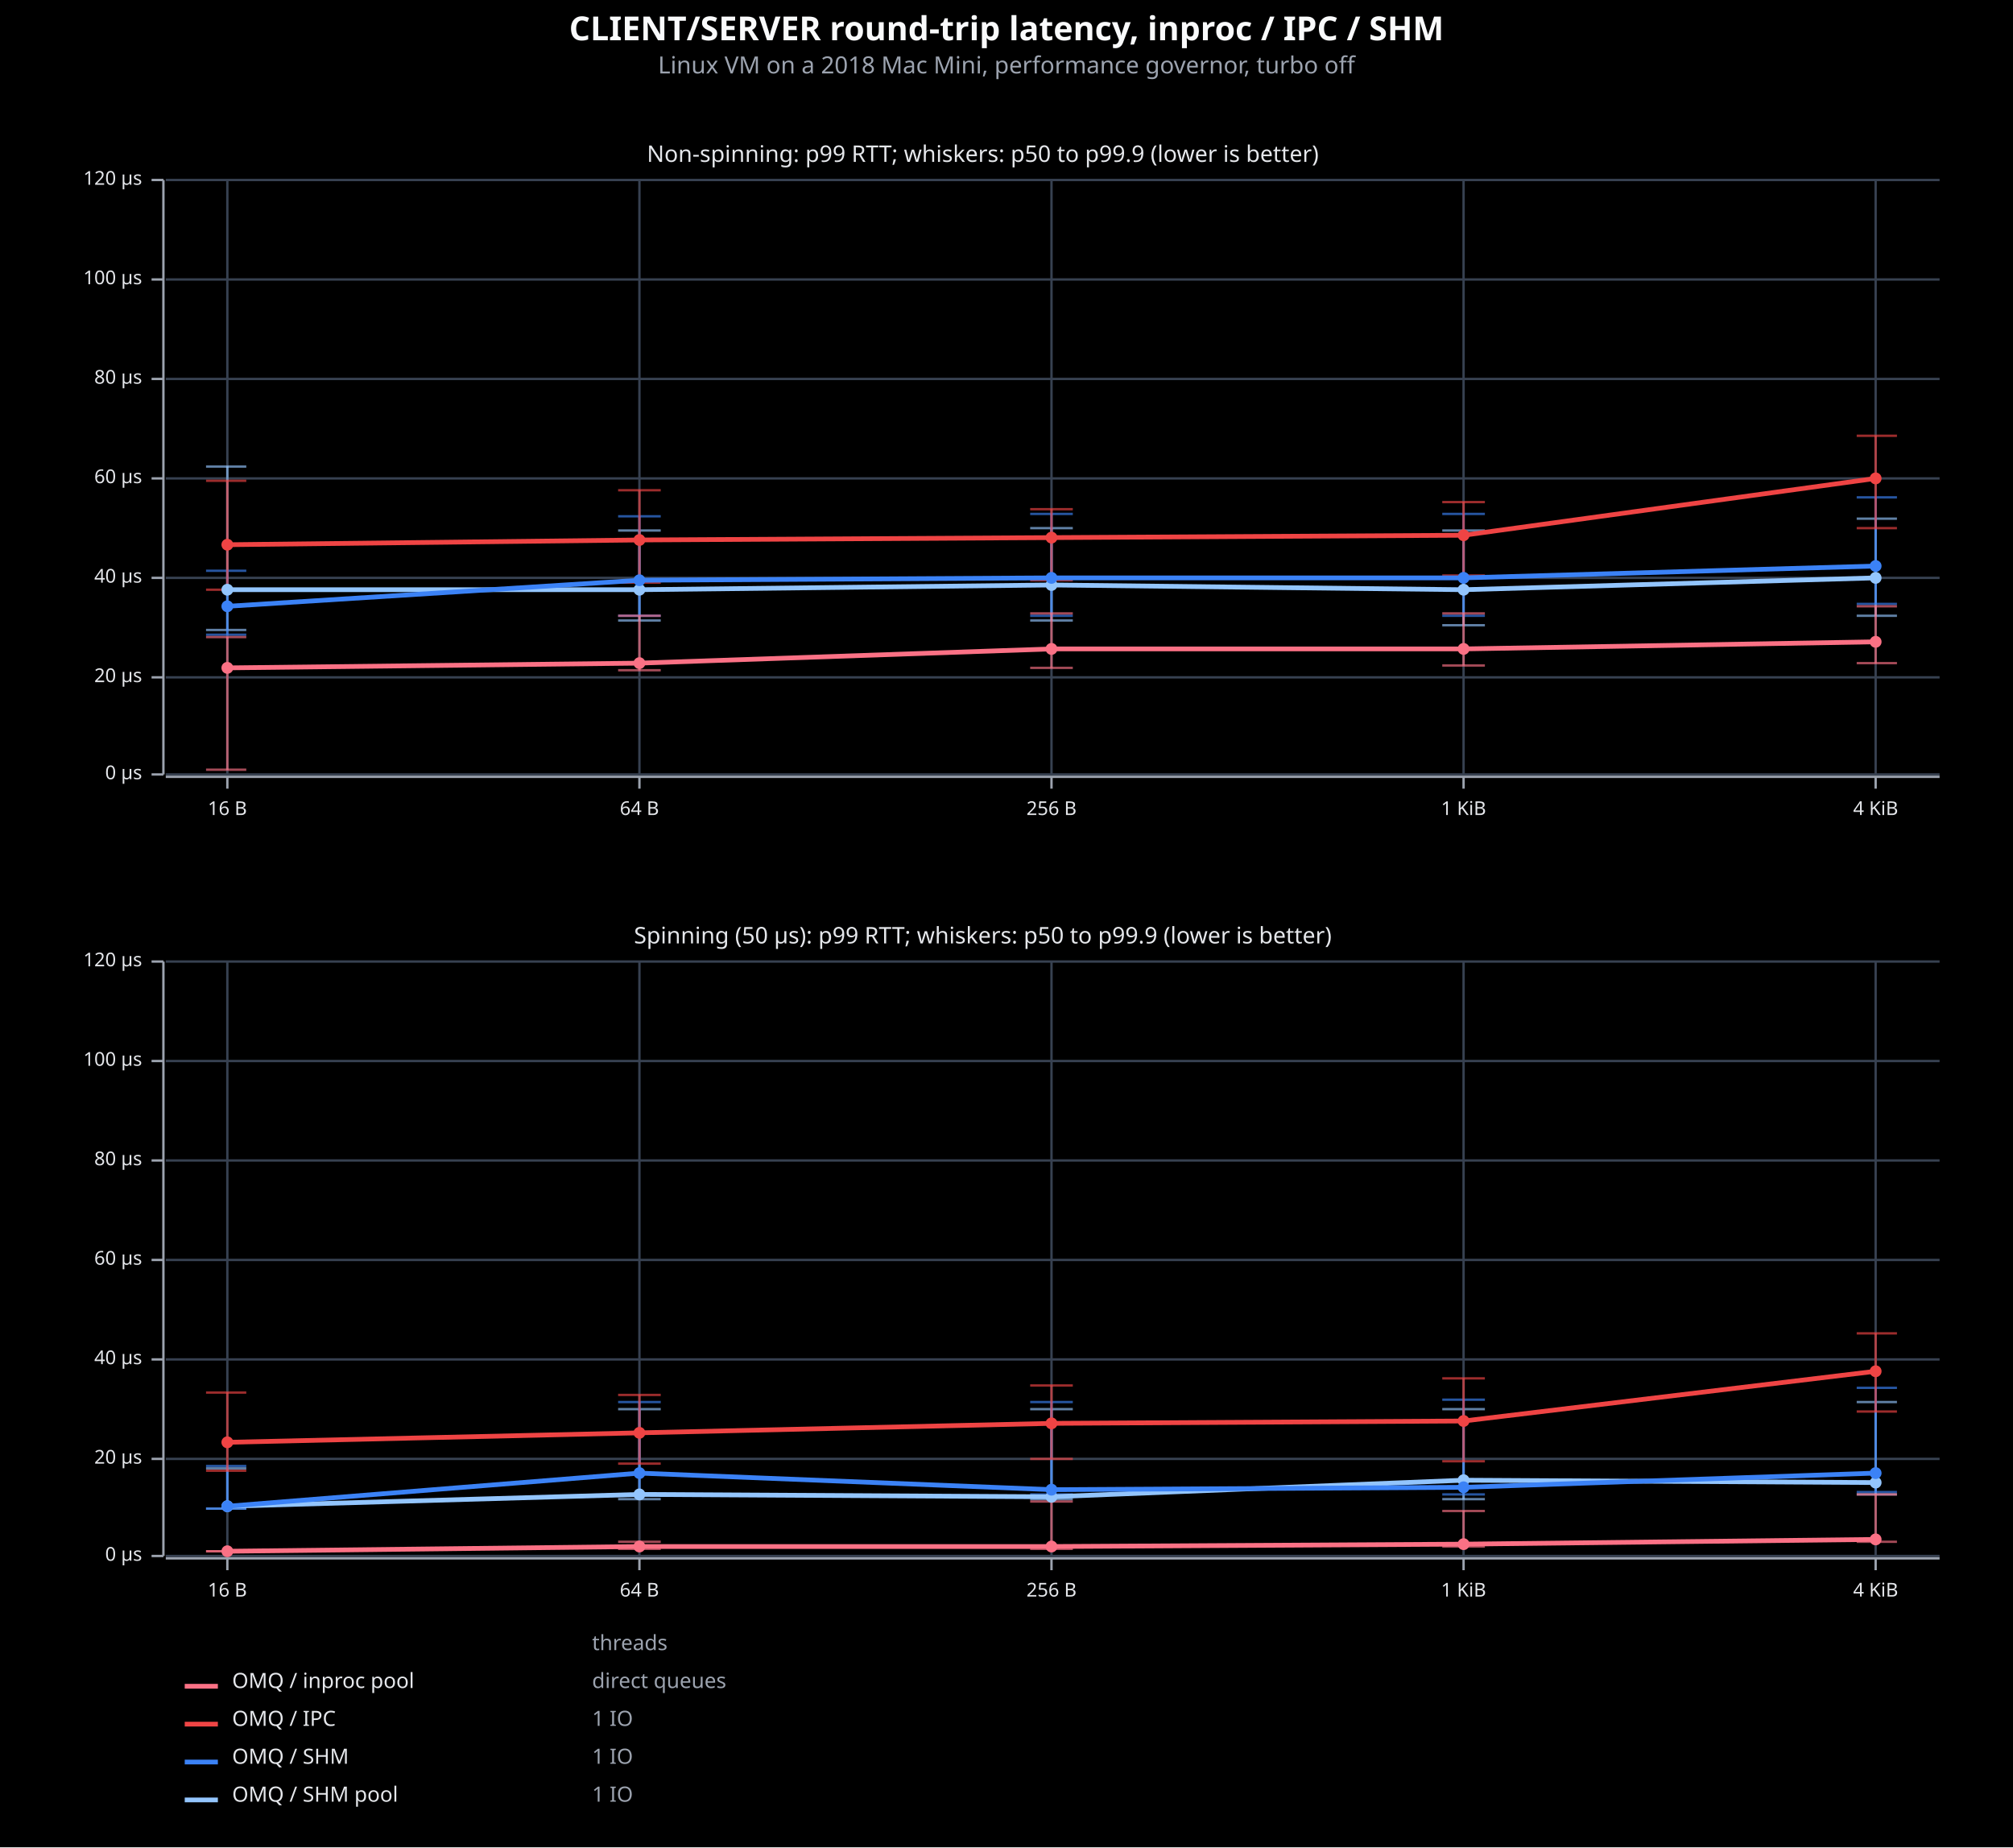
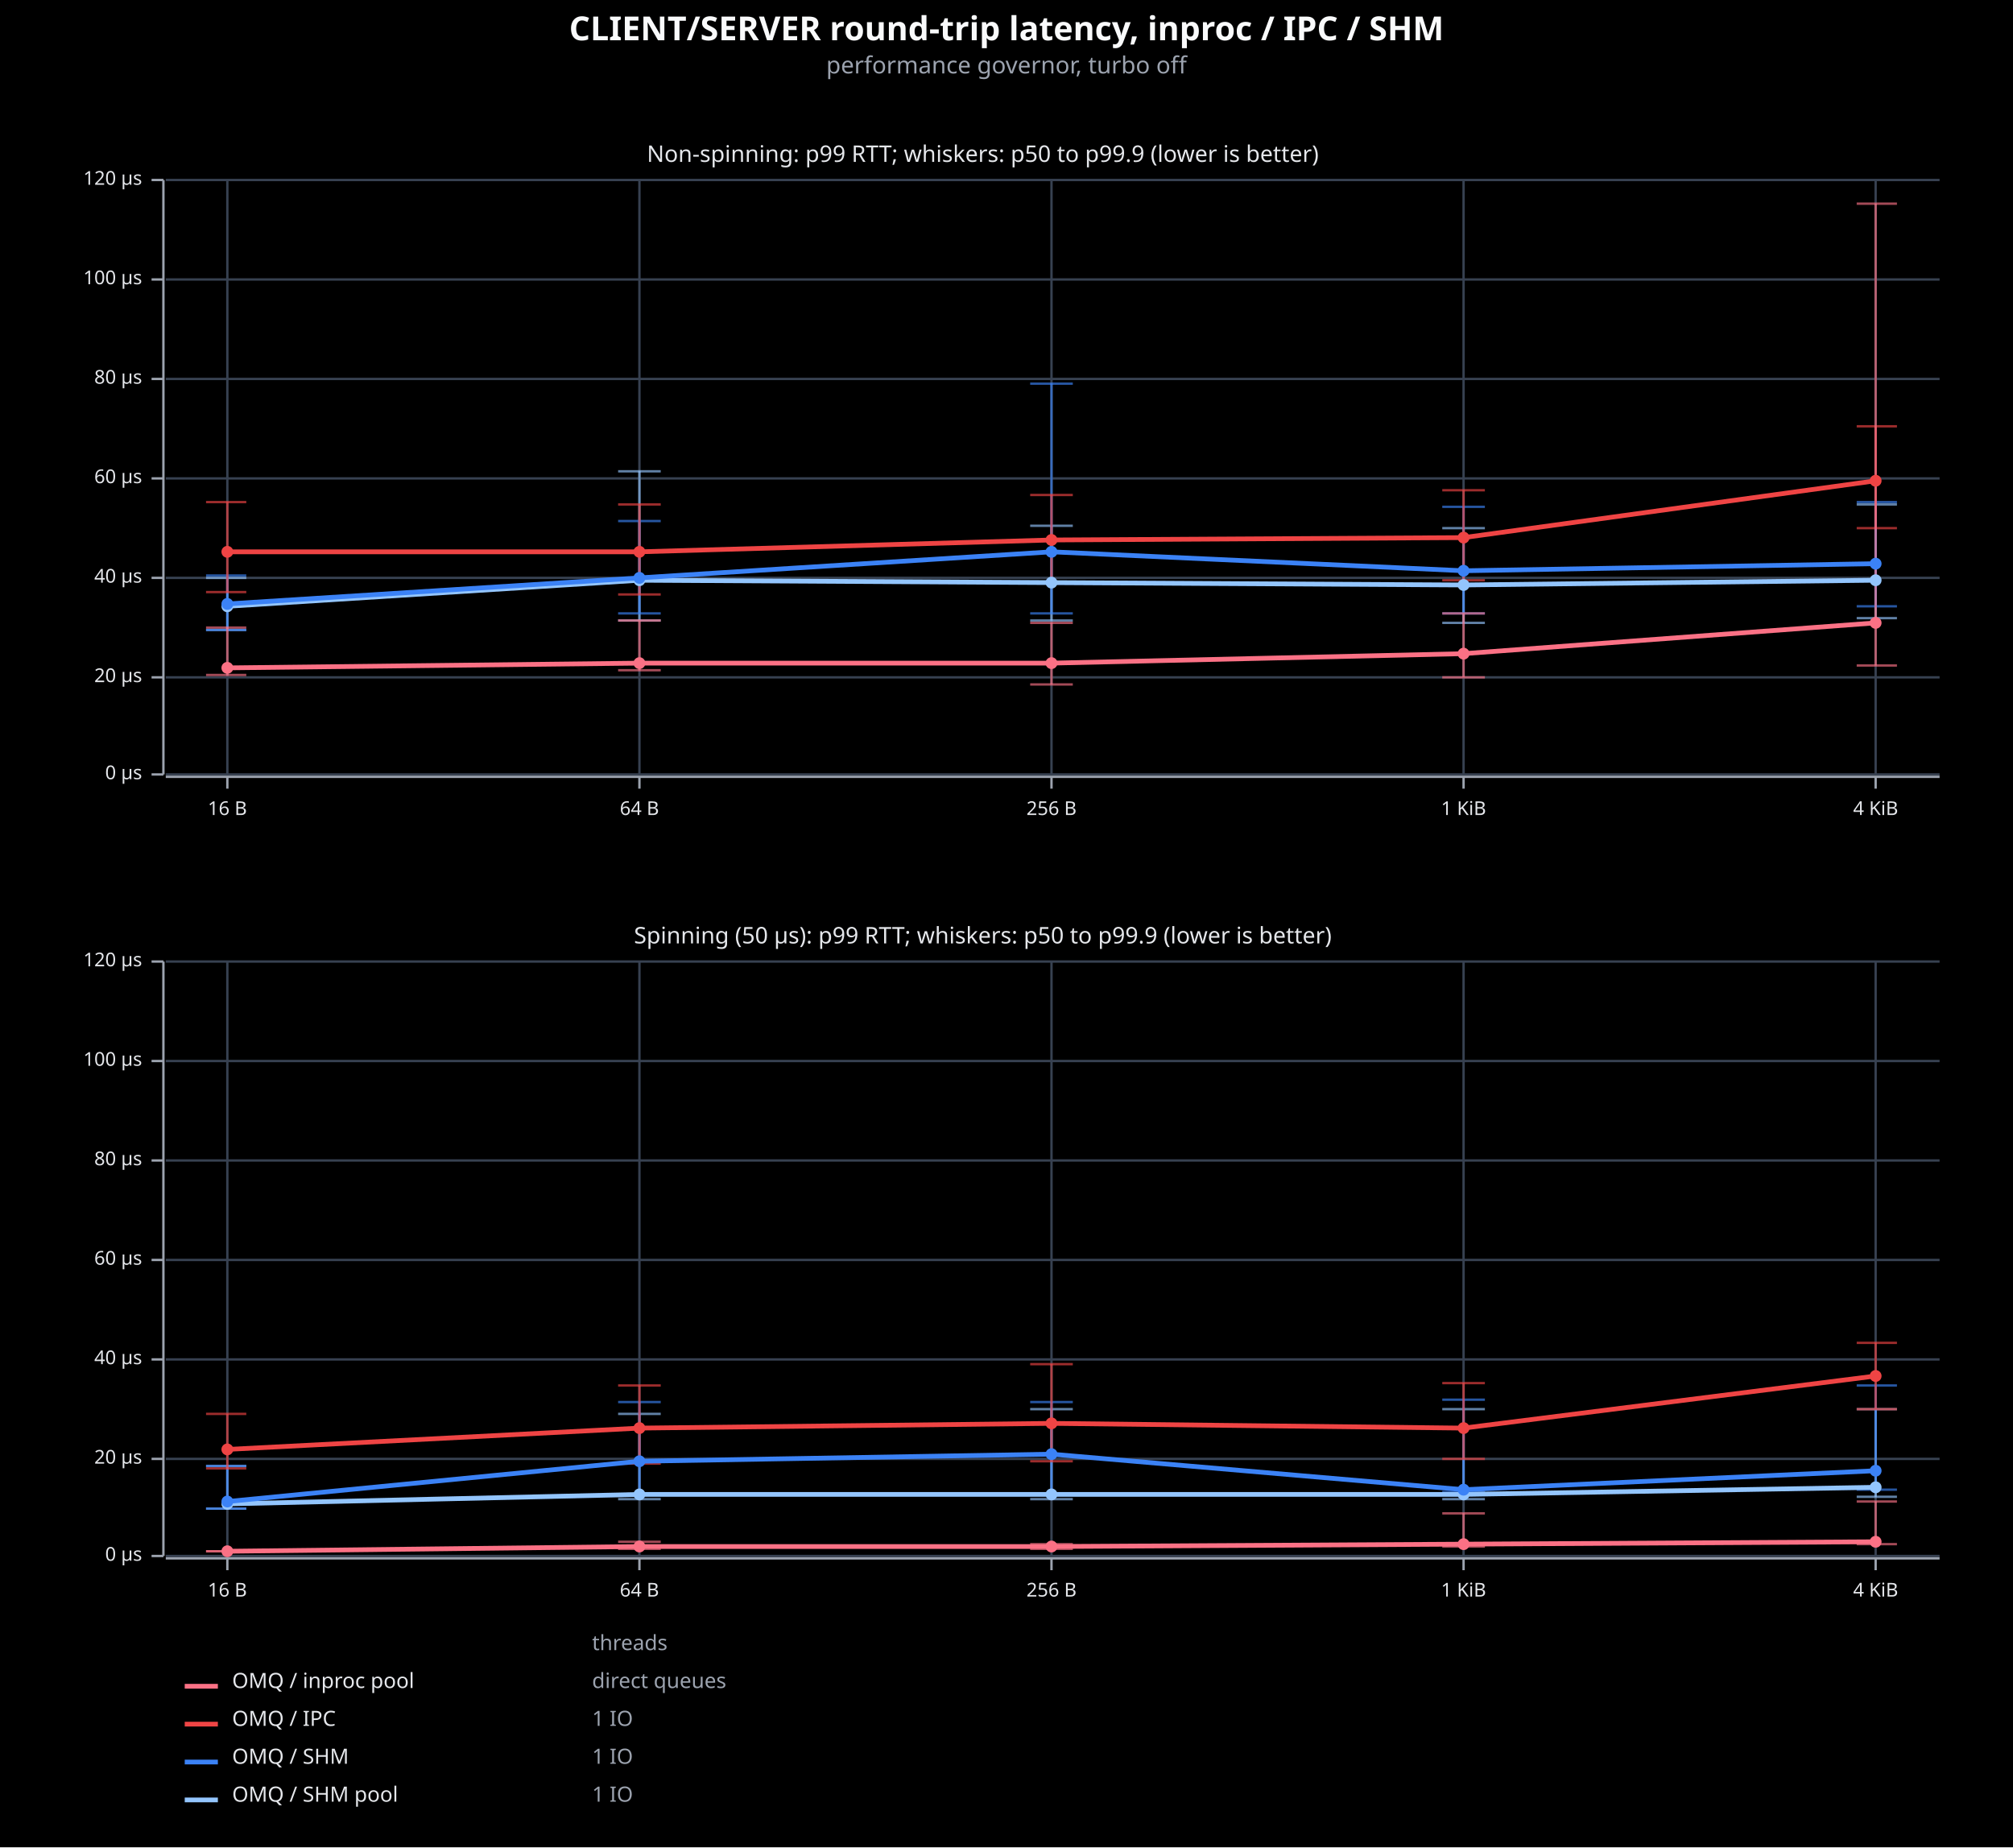
<svg xmlns="http://www.w3.org/2000/svg" viewBox="0 0 850 780" font-family="system-ui, -apple-system, sans-serif">
  <rect x="0" y="0" width="850" height="780" opacity="1" fill="#000000" stroke="none" />
  <text x="425" y="17" text-anchor="middle" font-family="sans-serif" font-size="14" font-weight="bold" fill="#F9FAFB">CLIENT/SERVER round-trip latency, inproc / IPC / SHM</text>
-   <text x="425" y="31" text-anchor="middle" font-family="sans-serif" font-size="10" fill="#9CA3AF">Linux VM on a 2018 Mac Mini, performance governor, turbo off</text>
+   <text x="425" y="31" text-anchor="middle" font-family="sans-serif" font-size="10" fill="#9CA3AF">performance governor, turbo off</text>
  <text x="415" y="61" dy="0.76em" text-anchor="middle" font-family="sans-serif" font-size="9.677" opacity="1" fill="#E5E7EB">
Non-spinning: p99 RTT; whiskers: p50 to p99.9 (lower is better)
</text>
  <line opacity="1" stroke="#374151" stroke-width="1" x1="96" y1="327" x2="96" y2="76" />
  <line opacity="1" stroke="#374151" stroke-width="1" x1="270" y1="327" x2="270" y2="76" />
  <line opacity="1" stroke="#374151" stroke-width="1" x1="444" y1="327" x2="444" y2="76" />
  <line opacity="1" stroke="#374151" stroke-width="1" x1="618" y1="327" x2="618" y2="76" />
  <line opacity="1" stroke="#374151" stroke-width="1" x1="792" y1="327" x2="792" y2="76" />
  <line opacity="1" stroke="#374151" stroke-width="1" x1="70" y1="327" x2="819" y2="327" />
  <line opacity="1" stroke="#374151" stroke-width="1" x1="70" y1="286" x2="819" y2="286" />
  <line opacity="1" stroke="#374151" stroke-width="1" x1="70" y1="244" x2="819" y2="244" />
  <line opacity="1" stroke="#374151" stroke-width="1" x1="70" y1="202" x2="819" y2="202" />
  <line opacity="1" stroke="#374151" stroke-width="1" x1="70" y1="160" x2="819" y2="160" />
  <line opacity="1" stroke="#374151" stroke-width="1" x1="70" y1="118" x2="819" y2="118" />
  <line opacity="1" stroke="#374151" stroke-width="1" x1="70" y1="76" x2="819" y2="76" />
  <polyline fill="none" opacity="1" stroke="#9CA3AF" stroke-width="1" points="69,76 69,327 " />
  <text x="60" y="327" dy="0.5ex" text-anchor="end" font-family="sans-serif" font-size="8.065" opacity="1" fill="#E5E7EB">
0 μs
</text>
  <polyline fill="none" opacity="1" stroke="#9CA3AF" stroke-width="1" points="64,327 69,327 " />
  <text x="60" y="286" dy="0.5ex" text-anchor="end" font-family="sans-serif" font-size="8.065" opacity="1" fill="#E5E7EB">
20 μs
</text>
  <polyline fill="none" opacity="1" stroke="#9CA3AF" stroke-width="1" points="64,286 69,286 " />
  <text x="60" y="244" dy="0.5ex" text-anchor="end" font-family="sans-serif" font-size="8.065" opacity="1" fill="#E5E7EB">
40 μs
</text>
  <polyline fill="none" opacity="1" stroke="#9CA3AF" stroke-width="1" points="64,244 69,244 " />
  <text x="60" y="202" dy="0.5ex" text-anchor="end" font-family="sans-serif" font-size="8.065" opacity="1" fill="#E5E7EB">
60 μs
</text>
  <polyline fill="none" opacity="1" stroke="#9CA3AF" stroke-width="1" points="64,202 69,202 " />
  <text x="60" y="160" dy="0.5ex" text-anchor="end" font-family="sans-serif" font-size="8.065" opacity="1" fill="#E5E7EB">
80 μs
</text>
  <polyline fill="none" opacity="1" stroke="#9CA3AF" stroke-width="1" points="64,160 69,160 " />
  <text x="60" y="118" dy="0.5ex" text-anchor="end" font-family="sans-serif" font-size="8.065" opacity="1" fill="#E5E7EB">
100 μs
</text>
  <polyline fill="none" opacity="1" stroke="#9CA3AF" stroke-width="1" points="64,118 69,118 " />
  <text x="60" y="76" dy="0.5ex" text-anchor="end" font-family="sans-serif" font-size="8.065" opacity="1" fill="#E5E7EB">
120 μs
</text>
  <polyline fill="none" opacity="1" stroke="#9CA3AF" stroke-width="1" points="64,76 69,76 " />
  <polyline fill="none" opacity="1" stroke="#9CA3AF" stroke-width="1" points="70,328 819,328 " />
  <text x="96" y="338" dy="0.76em" text-anchor="middle" font-family="sans-serif" font-size="8.065" opacity="1" fill="#E5E7EB">
16 B
</text>
  <polyline fill="none" opacity="1" stroke="#9CA3AF" stroke-width="1" points="96,328 96,333 " />
  <text x="270" y="338" dy="0.76em" text-anchor="middle" font-family="sans-serif" font-size="8.065" opacity="1" fill="#E5E7EB">
64 B
</text>
  <polyline fill="none" opacity="1" stroke="#9CA3AF" stroke-width="1" points="270,328 270,333 " />
  <text x="444" y="338" dy="0.76em" text-anchor="middle" font-family="sans-serif" font-size="8.065" opacity="1" fill="#E5E7EB">
256 B
</text>
  <polyline fill="none" opacity="1" stroke="#9CA3AF" stroke-width="1" points="444,328 444,333 " />
  <text x="618" y="338" dy="0.76em" text-anchor="middle" font-family="sans-serif" font-size="8.065" opacity="1" fill="#E5E7EB">
1 KiB
</text>
  <polyline fill="none" opacity="1" stroke="#9CA3AF" stroke-width="1" points="618,328 618,333 " />
  <text x="792" y="338" dy="0.76em" text-anchor="middle" font-family="sans-serif" font-size="8.065" opacity="1" fill="#E5E7EB">
4 KiB
</text>
  <polyline fill="none" opacity="1" stroke="#9CA3AF" stroke-width="1" points="792,328 792,333 " />
-   <polyline fill="none" opacity="0.65" stroke="#93C5FD" stroke-width="1" points="96,266 96,197 " />
+   <polyline fill="none" opacity="0.65" stroke="#93C5FD" stroke-width="1" points="96,266 96,244 " />
  <polyline fill="none" opacity="0.65" stroke="#93C5FD" stroke-width="1" points="87,266 104,266 " />
-   <polyline fill="none" opacity="0.65" stroke="#93C5FD" stroke-width="1" points="87,197 104,197 " />
-   <polyline fill="none" opacity="0.65" stroke="#93C5FD" stroke-width="1" points="270,262 270,224 " />
+   <polyline fill="none" opacity="0.65" stroke="#93C5FD" stroke-width="1" points="87,244 104,244 " />
+   <polyline fill="none" opacity="0.65" stroke="#93C5FD" stroke-width="1" points="270,262 270,199 " />
  <polyline fill="none" opacity="0.65" stroke="#93C5FD" stroke-width="1" points="261,262 279,262 " />
-   <polyline fill="none" opacity="0.65" stroke="#93C5FD" stroke-width="1" points="261,224 279,224 " />
-   <polyline fill="none" opacity="0.65" stroke="#93C5FD" stroke-width="1" points="444,262 444,223 " />
+   <polyline fill="none" opacity="0.65" stroke="#93C5FD" stroke-width="1" points="261,199 279,199 " />
+   <polyline fill="none" opacity="0.65" stroke="#93C5FD" stroke-width="1" points="444,262 444,222 " />
  <polyline fill="none" opacity="0.65" stroke="#93C5FD" stroke-width="1" points="435,262 453,262 " />
-   <polyline fill="none" opacity="0.65" stroke="#93C5FD" stroke-width="1" points="435,223 453,223 " />
-   <polyline fill="none" opacity="0.65" stroke="#93C5FD" stroke-width="1" points="618,264 618,224 " />
-   <polyline fill="none" opacity="0.65" stroke="#93C5FD" stroke-width="1" points="609,264 627,264 " />
-   <polyline fill="none" opacity="0.65" stroke="#93C5FD" stroke-width="1" points="609,224 627,224 " />
-   <polyline fill="none" opacity="0.65" stroke="#93C5FD" stroke-width="1" points="792,260 792,219 " />
-   <polyline fill="none" opacity="0.65" stroke="#93C5FD" stroke-width="1" points="784,260 801,260 " />
-   <polyline fill="none" opacity="0.65" stroke="#93C5FD" stroke-width="1" points="784,219 801,219 " />
-   <polyline fill="none" opacity="0.65" stroke="#3B82F6" stroke-width="1" points="96,268 96,241 " />
-   <polyline fill="none" opacity="0.65" stroke="#3B82F6" stroke-width="1" points="87,268 104,268 " />
-   <polyline fill="none" opacity="0.65" stroke="#3B82F6" stroke-width="1" points="87,241 104,241 " />
-   <polyline fill="none" opacity="0.65" stroke="#3B82F6" stroke-width="1" points="270,260 270,218 " />
-   <polyline fill="none" opacity="0.65" stroke="#3B82F6" stroke-width="1" points="261,260 279,260 " />
-   <polyline fill="none" opacity="0.65" stroke="#3B82F6" stroke-width="1" points="261,218 279,218 " />
-   <polyline fill="none" opacity="0.65" stroke="#3B82F6" stroke-width="1" points="444,260 444,217 " />
-   <polyline fill="none" opacity="0.65" stroke="#3B82F6" stroke-width="1" points="435,260 453,260 " />
-   <polyline fill="none" opacity="0.65" stroke="#3B82F6" stroke-width="1" points="435,217 453,217 " />
-   <polyline fill="none" opacity="0.65" stroke="#3B82F6" stroke-width="1" points="618,260 618,217 " />
-   <polyline fill="none" opacity="0.65" stroke="#3B82F6" stroke-width="1" points="609,260 627,260 " />
-   <polyline fill="none" opacity="0.65" stroke="#3B82F6" stroke-width="1" points="609,217 627,217 " />
-   <polyline fill="none" opacity="0.65" stroke="#3B82F6" stroke-width="1" points="792,255 792,210 " />
-   <polyline fill="none" opacity="0.65" stroke="#3B82F6" stroke-width="1" points="784,255 801,255 " />
-   <polyline fill="none" opacity="0.65" stroke="#3B82F6" stroke-width="1" points="784,210 801,210 " />
-   <polyline fill="none" opacity="0.65" stroke="#EF4444" stroke-width="1" points="96,249 96,203 " />
-   <polyline fill="none" opacity="0.65" stroke="#EF4444" stroke-width="1" points="87,249 104,249 " />
-   <polyline fill="none" opacity="0.65" stroke="#EF4444" stroke-width="1" points="87,203 104,203 " />
-   <polyline fill="none" opacity="0.65" stroke="#EF4444" stroke-width="1" points="270,246 270,207 " />
-   <polyline fill="none" opacity="0.65" stroke="#EF4444" stroke-width="1" points="261,246 279,246 " />
-   <polyline fill="none" opacity="0.65" stroke="#EF4444" stroke-width="1" points="261,207 279,207 " />
-   <polyline fill="none" opacity="0.65" stroke="#EF4444" stroke-width="1" points="444,245 444,215 " />
-   <polyline fill="none" opacity="0.65" stroke="#EF4444" stroke-width="1" points="435,245 453,245 " />
-   <polyline fill="none" opacity="0.65" stroke="#EF4444" stroke-width="1" points="435,215 453,215 " />
-   <polyline fill="none" opacity="0.65" stroke="#EF4444" stroke-width="1" points="618,243 618,212 " />
-   <polyline fill="none" opacity="0.65" stroke="#EF4444" stroke-width="1" points="609,243 627,243 " />
-   <polyline fill="none" opacity="0.65" stroke="#EF4444" stroke-width="1" points="609,212 627,212 " />
-   <polyline fill="none" opacity="0.65" stroke="#EF4444" stroke-width="1" points="792,223 792,184 " />
+   <polyline fill="none" opacity="0.65" stroke="#93C5FD" stroke-width="1" points="435,222 453,222 " />
+   <polyline fill="none" opacity="0.65" stroke="#93C5FD" stroke-width="1" points="618,263 618,223 " />
+   <polyline fill="none" opacity="0.65" stroke="#93C5FD" stroke-width="1" points="609,263 627,263 " />
+   <polyline fill="none" opacity="0.65" stroke="#93C5FD" stroke-width="1" points="609,223 627,223 " />
+   <polyline fill="none" opacity="0.65" stroke="#93C5FD" stroke-width="1" points="792,261 792,213 " />
+   <polyline fill="none" opacity="0.65" stroke="#93C5FD" stroke-width="1" points="784,261 801,261 " />
+   <polyline fill="none" opacity="0.65" stroke="#93C5FD" stroke-width="1" points="784,213 801,213 " />
+   <polyline fill="none" opacity="0.65" stroke="#3B82F6" stroke-width="1" points="96,266 96,243 " />
+   <polyline fill="none" opacity="0.65" stroke="#3B82F6" stroke-width="1" points="87,266 104,266 " />
+   <polyline fill="none" opacity="0.65" stroke="#3B82F6" stroke-width="1" points="87,243 104,243 " />
+   <polyline fill="none" opacity="0.65" stroke="#3B82F6" stroke-width="1" points="270,259 270,220 " />
+   <polyline fill="none" opacity="0.65" stroke="#3B82F6" stroke-width="1" points="261,259 279,259 " />
+   <polyline fill="none" opacity="0.65" stroke="#3B82F6" stroke-width="1" points="261,220 279,220 " />
+   <polyline fill="none" opacity="0.65" stroke="#3B82F6" stroke-width="1" points="444,259 444,162 " />
+   <polyline fill="none" opacity="0.65" stroke="#3B82F6" stroke-width="1" points="435,259 453,259 " />
+   <polyline fill="none" opacity="0.65" stroke="#3B82F6" stroke-width="1" points="435,162 453,162 " />
+   <polyline fill="none" opacity="0.65" stroke="#3B82F6" stroke-width="1" points="618,259 618,214 " />
+   <polyline fill="none" opacity="0.65" stroke="#3B82F6" stroke-width="1" points="609,259 627,259 " />
+   <polyline fill="none" opacity="0.65" stroke="#3B82F6" stroke-width="1" points="609,214 627,214 " />
+   <polyline fill="none" opacity="0.65" stroke="#3B82F6" stroke-width="1" points="792,256 792,212 " />
+   <polyline fill="none" opacity="0.65" stroke="#3B82F6" stroke-width="1" points="784,256 801,256 " />
+   <polyline fill="none" opacity="0.65" stroke="#3B82F6" stroke-width="1" points="784,212 801,212 " />
+   <polyline fill="none" opacity="0.65" stroke="#EF4444" stroke-width="1" points="96,250 96,212 " />
+   <polyline fill="none" opacity="0.65" stroke="#EF4444" stroke-width="1" points="87,250 104,250 " />
+   <polyline fill="none" opacity="0.65" stroke="#EF4444" stroke-width="1" points="87,212 104,212 " />
+   <polyline fill="none" opacity="0.65" stroke="#EF4444" stroke-width="1" points="270,251 270,213 " />
+   <polyline fill="none" opacity="0.65" stroke="#EF4444" stroke-width="1" points="261,251 279,251 " />
+   <polyline fill="none" opacity="0.65" stroke="#EF4444" stroke-width="1" points="261,213 279,213 " />
+   <polyline fill="none" opacity="0.65" stroke="#EF4444" stroke-width="1" points="444,246 444,209 " />
+   <polyline fill="none" opacity="0.65" stroke="#EF4444" stroke-width="1" points="435,246 453,246 " />
+   <polyline fill="none" opacity="0.65" stroke="#EF4444" stroke-width="1" points="435,209 453,209 " />
+   <polyline fill="none" opacity="0.65" stroke="#EF4444" stroke-width="1" points="618,245 618,207 " />
+   <polyline fill="none" opacity="0.65" stroke="#EF4444" stroke-width="1" points="609,245 627,245 " />
+   <polyline fill="none" opacity="0.65" stroke="#EF4444" stroke-width="1" points="609,207 627,207 " />
+   <polyline fill="none" opacity="0.65" stroke="#EF4444" stroke-width="1" points="792,223 792,180 " />
  <polyline fill="none" opacity="0.65" stroke="#EF4444" stroke-width="1" points="784,223 801,223 " />
-   <polyline fill="none" opacity="0.65" stroke="#EF4444" stroke-width="1" points="784,184 801,184 " />
-   <polyline fill="none" opacity="0.65" stroke="#FB7185" stroke-width="1" points="96,325 96,269 " />
-   <polyline fill="none" opacity="0.65" stroke="#FB7185" stroke-width="1" points="87,325 104,325 " />
-   <polyline fill="none" opacity="0.65" stroke="#FB7185" stroke-width="1" points="87,269 104,269 " />
-   <polyline fill="none" opacity="0.65" stroke="#FB7185" stroke-width="1" points="270,283 270,260 " />
+   <polyline fill="none" opacity="0.65" stroke="#EF4444" stroke-width="1" points="784,180 801,180 " />
+   <polyline fill="none" opacity="0.65" stroke="#FB7185" stroke-width="1" points="96,285 96,265 " />
+   <polyline fill="none" opacity="0.65" stroke="#FB7185" stroke-width="1" points="87,285 104,285 " />
+   <polyline fill="none" opacity="0.65" stroke="#FB7185" stroke-width="1" points="87,265 104,265 " />
+   <polyline fill="none" opacity="0.65" stroke="#FB7185" stroke-width="1" points="270,283 270,262 " />
  <polyline fill="none" opacity="0.65" stroke="#FB7185" stroke-width="1" points="261,283 279,283 " />
-   <polyline fill="none" opacity="0.65" stroke="#FB7185" stroke-width="1" points="261,260 279,260 " />
-   <polyline fill="none" opacity="0.65" stroke="#FB7185" stroke-width="1" points="444,282 444,259 " />
-   <polyline fill="none" opacity="0.65" stroke="#FB7185" stroke-width="1" points="435,282 453,282 " />
-   <polyline fill="none" opacity="0.65" stroke="#FB7185" stroke-width="1" points="435,259 453,259 " />
-   <polyline fill="none" opacity="0.65" stroke="#FB7185" stroke-width="1" points="618,281 618,259 " />
-   <polyline fill="none" opacity="0.65" stroke="#FB7185" stroke-width="1" points="609,281 627,281 " />
+   <polyline fill="none" opacity="0.65" stroke="#FB7185" stroke-width="1" points="261,262 279,262 " />
+   <polyline fill="none" opacity="0.65" stroke="#FB7185" stroke-width="1" points="444,289 444,263 " />
+   <polyline fill="none" opacity="0.65" stroke="#FB7185" stroke-width="1" points="435,289 453,289 " />
+   <polyline fill="none" opacity="0.65" stroke="#FB7185" stroke-width="1" points="435,263 453,263 " />
+   <polyline fill="none" opacity="0.65" stroke="#FB7185" stroke-width="1" points="618,286 618,259 " />
+   <polyline fill="none" opacity="0.65" stroke="#FB7185" stroke-width="1" points="609,286 627,286 " />
  <polyline fill="none" opacity="0.65" stroke="#FB7185" stroke-width="1" points="609,259 627,259 " />
-   <polyline fill="none" opacity="0.65" stroke="#FB7185" stroke-width="1" points="792,280 792,256 " />
-   <polyline fill="none" opacity="0.65" stroke="#FB7185" stroke-width="1" points="784,280 801,280 " />
-   <polyline fill="none" opacity="0.65" stroke="#FB7185" stroke-width="1" points="784,256 801,256 " />
-   <polyline fill="none" opacity="1" stroke="#93C5FD" stroke-width="2" points="96,249 270,249 444,247 618,249 792,244 " />
-   <circle cx="96" cy="249" r="2.5" opacity="1" fill="#93C5FD" stroke="none" stroke-width="1" />
-   <circle cx="270" cy="249" r="2.5" opacity="1" fill="#93C5FD" stroke="none" stroke-width="1" />
-   <circle cx="444" cy="247" r="2.5" opacity="1" fill="#93C5FD" stroke="none" stroke-width="1" />
-   <circle cx="618" cy="249" r="2.5" opacity="1" fill="#93C5FD" stroke="none" stroke-width="1" />
-   <circle cx="792" cy="244" r="2.5" opacity="1" fill="#93C5FD" stroke="none" stroke-width="1" />
-   <polyline fill="none" opacity="1" stroke="#3B82F6" stroke-width="2" points="96,256 270,245 444,244 618,244 792,239 " />
-   <circle cx="96" cy="256" r="2.5" opacity="1" fill="#3B82F6" stroke="none" stroke-width="1" />
-   <circle cx="270" cy="245" r="2.5" opacity="1" fill="#3B82F6" stroke="none" stroke-width="1" />
-   <circle cx="444" cy="244" r="2.5" opacity="1" fill="#3B82F6" stroke="none" stroke-width="1" />
-   <circle cx="618" cy="244" r="2.5" opacity="1" fill="#3B82F6" stroke="none" stroke-width="1" />
-   <circle cx="792" cy="239" r="2.5" opacity="1" fill="#3B82F6" stroke="none" stroke-width="1" />
-   <polyline fill="none" opacity="1" stroke="#EF4444" stroke-width="2" points="96,230 270,228 444,227 618,226 792,202 " />
-   <circle cx="96" cy="230" r="2.5" opacity="1" fill="#EF4444" stroke="none" stroke-width="1" />
-   <circle cx="270" cy="228" r="2.5" opacity="1" fill="#EF4444" stroke="none" stroke-width="1" />
-   <circle cx="444" cy="227" r="2.5" opacity="1" fill="#EF4444" stroke="none" stroke-width="1" />
-   <circle cx="618" cy="226" r="2.5" opacity="1" fill="#EF4444" stroke="none" stroke-width="1" />
-   <circle cx="792" cy="202" r="2.5" opacity="1" fill="#EF4444" stroke="none" stroke-width="1" />
-   <polyline fill="none" opacity="1" stroke="#FB7185" stroke-width="2" points="96,282 270,280 444,274 618,274 792,271 " />
+   <polyline fill="none" opacity="0.65" stroke="#FB7185" stroke-width="1" points="792,281 792,86 " />
+   <polyline fill="none" opacity="0.65" stroke="#FB7185" stroke-width="1" points="784,281 801,281 " />
+   <polyline fill="none" opacity="0.65" stroke="#FB7185" stroke-width="1" points="784,86 801,86 " />
+   <polyline fill="none" opacity="1" stroke="#93C5FD" stroke-width="2" points="96,256 270,245 444,246 618,247 792,245 " />
+   <circle cx="96" cy="256" r="2.5" opacity="1" fill="#93C5FD" stroke="none" stroke-width="1" />
+   <circle cx="270" cy="245" r="2.5" opacity="1" fill="#93C5FD" stroke="none" stroke-width="1" />
+   <circle cx="444" cy="246" r="2.5" opacity="1" fill="#93C5FD" stroke="none" stroke-width="1" />
+   <circle cx="618" cy="247" r="2.5" opacity="1" fill="#93C5FD" stroke="none" stroke-width="1" />
+   <circle cx="792" cy="245" r="2.5" opacity="1" fill="#93C5FD" stroke="none" stroke-width="1" />
+   <polyline fill="none" opacity="1" stroke="#3B82F6" stroke-width="2" points="96,255 270,244 444,233 618,241 792,238 " />
+   <circle cx="96" cy="255" r="2.5" opacity="1" fill="#3B82F6" stroke="none" stroke-width="1" />
+   <circle cx="270" cy="244" r="2.5" opacity="1" fill="#3B82F6" stroke="none" stroke-width="1" />
+   <circle cx="444" cy="233" r="2.5" opacity="1" fill="#3B82F6" stroke="none" stroke-width="1" />
+   <circle cx="618" cy="241" r="2.5" opacity="1" fill="#3B82F6" stroke="none" stroke-width="1" />
+   <circle cx="792" cy="238" r="2.5" opacity="1" fill="#3B82F6" stroke="none" stroke-width="1" />
+   <polyline fill="none" opacity="1" stroke="#EF4444" stroke-width="2" points="96,233 270,233 444,228 618,227 792,203 " />
+   <circle cx="96" cy="233" r="2.5" opacity="1" fill="#EF4444" stroke="none" stroke-width="1" />
+   <circle cx="270" cy="233" r="2.5" opacity="1" fill="#EF4444" stroke="none" stroke-width="1" />
+   <circle cx="444" cy="228" r="2.5" opacity="1" fill="#EF4444" stroke="none" stroke-width="1" />
+   <circle cx="618" cy="227" r="2.5" opacity="1" fill="#EF4444" stroke="none" stroke-width="1" />
+   <circle cx="792" cy="203" r="2.5" opacity="1" fill="#EF4444" stroke="none" stroke-width="1" />
+   <polyline fill="none" opacity="1" stroke="#FB7185" stroke-width="2" points="96,282 270,280 444,280 618,276 792,263 " />
  <circle cx="96" cy="282" r="2.5" opacity="1" fill="#FB7185" stroke="none" stroke-width="1" />
  <circle cx="270" cy="280" r="2.5" opacity="1" fill="#FB7185" stroke="none" stroke-width="1" />
-   <circle cx="444" cy="274" r="2.5" opacity="1" fill="#FB7185" stroke="none" stroke-width="1" />
-   <circle cx="618" cy="274" r="2.5" opacity="1" fill="#FB7185" stroke="none" stroke-width="1" />
-   <circle cx="792" cy="271" r="2.5" opacity="1" fill="#FB7185" stroke="none" stroke-width="1" />
+   <circle cx="444" cy="280" r="2.5" opacity="1" fill="#FB7185" stroke="none" stroke-width="1" />
+   <circle cx="618" cy="276" r="2.5" opacity="1" fill="#FB7185" stroke="none" stroke-width="1" />
+   <circle cx="792" cy="263" r="2.5" opacity="1" fill="#FB7185" stroke="none" stroke-width="1" />
  <text x="415" y="391" dy="0.76em" text-anchor="middle" font-family="sans-serif" font-size="9.677" opacity="1" fill="#E5E7EB">
Spinning (50 μs): p99 RTT; whiskers: p50 to p99.9 (lower is better)
</text>
  <line opacity="1" stroke="#374151" stroke-width="1" x1="96" y1="657" x2="96" y2="406" />
  <line opacity="1" stroke="#374151" stroke-width="1" x1="270" y1="657" x2="270" y2="406" />
  <line opacity="1" stroke="#374151" stroke-width="1" x1="444" y1="657" x2="444" y2="406" />
  <line opacity="1" stroke="#374151" stroke-width="1" x1="618" y1="657" x2="618" y2="406" />
  <line opacity="1" stroke="#374151" stroke-width="1" x1="792" y1="657" x2="792" y2="406" />
  <line opacity="1" stroke="#374151" stroke-width="1" x1="70" y1="657" x2="819" y2="657" />
  <line opacity="1" stroke="#374151" stroke-width="1" x1="70" y1="616" x2="819" y2="616" />
  <line opacity="1" stroke="#374151" stroke-width="1" x1="70" y1="574" x2="819" y2="574" />
  <line opacity="1" stroke="#374151" stroke-width="1" x1="70" y1="532" x2="819" y2="532" />
  <line opacity="1" stroke="#374151" stroke-width="1" x1="70" y1="490" x2="819" y2="490" />
  <line opacity="1" stroke="#374151" stroke-width="1" x1="70" y1="448" x2="819" y2="448" />
  <line opacity="1" stroke="#374151" stroke-width="1" x1="70" y1="406" x2="819" y2="406" />
  <polyline fill="none" opacity="1" stroke="#9CA3AF" stroke-width="1" points="69,406 69,657 " />
  <text x="60" y="657" dy="0.5ex" text-anchor="end" font-family="sans-serif" font-size="8.065" opacity="1" fill="#E5E7EB">
0 μs
</text>
  <polyline fill="none" opacity="1" stroke="#9CA3AF" stroke-width="1" points="64,657 69,657 " />
  <text x="60" y="616" dy="0.5ex" text-anchor="end" font-family="sans-serif" font-size="8.065" opacity="1" fill="#E5E7EB">
20 μs
</text>
  <polyline fill="none" opacity="1" stroke="#9CA3AF" stroke-width="1" points="64,616 69,616 " />
  <text x="60" y="574" dy="0.5ex" text-anchor="end" font-family="sans-serif" font-size="8.065" opacity="1" fill="#E5E7EB">
40 μs
</text>
  <polyline fill="none" opacity="1" stroke="#9CA3AF" stroke-width="1" points="64,574 69,574 " />
  <text x="60" y="532" dy="0.5ex" text-anchor="end" font-family="sans-serif" font-size="8.065" opacity="1" fill="#E5E7EB">
60 μs
</text>
  <polyline fill="none" opacity="1" stroke="#9CA3AF" stroke-width="1" points="64,532 69,532 " />
  <text x="60" y="490" dy="0.5ex" text-anchor="end" font-family="sans-serif" font-size="8.065" opacity="1" fill="#E5E7EB">
80 μs
</text>
  <polyline fill="none" opacity="1" stroke="#9CA3AF" stroke-width="1" points="64,490 69,490 " />
  <text x="60" y="448" dy="0.5ex" text-anchor="end" font-family="sans-serif" font-size="8.065" opacity="1" fill="#E5E7EB">
100 μs
</text>
  <polyline fill="none" opacity="1" stroke="#9CA3AF" stroke-width="1" points="64,448 69,448 " />
  <text x="60" y="406" dy="0.5ex" text-anchor="end" font-family="sans-serif" font-size="8.065" opacity="1" fill="#E5E7EB">
120 μs
</text>
  <polyline fill="none" opacity="1" stroke="#9CA3AF" stroke-width="1" points="64,406 69,406 " />
  <polyline fill="none" opacity="1" stroke="#9CA3AF" stroke-width="1" points="70,658 819,658 " />
  <text x="96" y="668" dy="0.76em" text-anchor="middle" font-family="sans-serif" font-size="8.065" opacity="1" fill="#E5E7EB">
16 B
</text>
  <polyline fill="none" opacity="1" stroke="#9CA3AF" stroke-width="1" points="96,658 96,663 " />
  <text x="270" y="668" dy="0.76em" text-anchor="middle" font-family="sans-serif" font-size="8.065" opacity="1" fill="#E5E7EB">
64 B
</text>
  <polyline fill="none" opacity="1" stroke="#9CA3AF" stroke-width="1" points="270,658 270,663 " />
  <text x="444" y="668" dy="0.76em" text-anchor="middle" font-family="sans-serif" font-size="8.065" opacity="1" fill="#E5E7EB">
256 B
</text>
  <polyline fill="none" opacity="1" stroke="#9CA3AF" stroke-width="1" points="444,658 444,663 " />
  <text x="618" y="668" dy="0.76em" text-anchor="middle" font-family="sans-serif" font-size="8.065" opacity="1" fill="#E5E7EB">
1 KiB
</text>
  <polyline fill="none" opacity="1" stroke="#9CA3AF" stroke-width="1" points="618,658 618,663 " />
  <text x="792" y="668" dy="0.76em" text-anchor="middle" font-family="sans-serif" font-size="8.065" opacity="1" fill="#E5E7EB">
4 KiB
</text>
  <polyline fill="none" opacity="1" stroke="#9CA3AF" stroke-width="1" points="792,658 792,663 " />
-   <polyline fill="none" opacity="0.65" stroke="#93C5FD" stroke-width="1" points="96,637 96,620 " />
+   <polyline fill="none" opacity="0.65" stroke="#93C5FD" stroke-width="1" points="96,637 96,619 " />
  <polyline fill="none" opacity="0.65" stroke="#93C5FD" stroke-width="1" points="87,637 104,637 " />
-   <polyline fill="none" opacity="0.65" stroke="#93C5FD" stroke-width="1" points="87,620 104,620 " />
-   <polyline fill="none" opacity="0.65" stroke="#93C5FD" stroke-width="1" points="270,633 270,595 " />
+   <polyline fill="none" opacity="0.65" stroke="#93C5FD" stroke-width="1" points="87,619 104,619 " />
+   <polyline fill="none" opacity="0.65" stroke="#93C5FD" stroke-width="1" points="270,633 270,597 " />
  <polyline fill="none" opacity="0.65" stroke="#93C5FD" stroke-width="1" points="261,633 279,633 " />
-   <polyline fill="none" opacity="0.65" stroke="#93C5FD" stroke-width="1" points="261,595 279,595 " />
+   <polyline fill="none" opacity="0.65" stroke="#93C5FD" stroke-width="1" points="261,597 279,597 " />
  <polyline fill="none" opacity="0.65" stroke="#93C5FD" stroke-width="1" points="444,633 444,595 " />
  <polyline fill="none" opacity="0.65" stroke="#93C5FD" stroke-width="1" points="435,633 453,633 " />
  <polyline fill="none" opacity="0.65" stroke="#93C5FD" stroke-width="1" points="435,595 453,595 " />
  <polyline fill="none" opacity="0.65" stroke="#93C5FD" stroke-width="1" points="618,633 618,595 " />
  <polyline fill="none" opacity="0.65" stroke="#93C5FD" stroke-width="1" points="609,633 627,633 " />
  <polyline fill="none" opacity="0.65" stroke="#93C5FD" stroke-width="1" points="609,595 627,595 " />
-   <polyline fill="none" opacity="0.65" stroke="#93C5FD" stroke-width="1" points="792,631 792,592 " />
-   <polyline fill="none" opacity="0.65" stroke="#93C5FD" stroke-width="1" points="784,631 801,631 " />
-   <polyline fill="none" opacity="0.65" stroke="#93C5FD" stroke-width="1" points="784,592 801,592 " />
+   <polyline fill="none" opacity="0.65" stroke="#93C5FD" stroke-width="1" points="792,632 792,595 " />
+   <polyline fill="none" opacity="0.65" stroke="#93C5FD" stroke-width="1" points="784,632 801,632 " />
+   <polyline fill="none" opacity="0.65" stroke="#93C5FD" stroke-width="1" points="784,595 801,595 " />
  <polyline fill="none" opacity="0.65" stroke="#3B82F6" stroke-width="1" points="96,637 96,619 " />
  <polyline fill="none" opacity="0.65" stroke="#3B82F6" stroke-width="1" points="87,637 104,637 " />
  <polyline fill="none" opacity="0.65" stroke="#3B82F6" stroke-width="1" points="87,619 104,619 " />
  <polyline fill="none" opacity="0.65" stroke="#3B82F6" stroke-width="1" points="270,631 270,592 " />
  <polyline fill="none" opacity="0.65" stroke="#3B82F6" stroke-width="1" points="261,631 279,631 " />
  <polyline fill="none" opacity="0.65" stroke="#3B82F6" stroke-width="1" points="261,592 279,592 " />
  <polyline fill="none" opacity="0.65" stroke="#3B82F6" stroke-width="1" points="444,631 444,592 " />
  <polyline fill="none" opacity="0.65" stroke="#3B82F6" stroke-width="1" points="435,631 453,631 " />
  <polyline fill="none" opacity="0.65" stroke="#3B82F6" stroke-width="1" points="435,592 453,592 " />
-   <polyline fill="none" opacity="0.65" stroke="#3B82F6" stroke-width="1" points="618,631 618,591 " />
-   <polyline fill="none" opacity="0.65" stroke="#3B82F6" stroke-width="1" points="609,631 627,631 " />
+   <polyline fill="none" opacity="0.65" stroke="#3B82F6" stroke-width="1" points="618,630 618,591 " />
+   <polyline fill="none" opacity="0.65" stroke="#3B82F6" stroke-width="1" points="609,630 627,630 " />
  <polyline fill="none" opacity="0.65" stroke="#3B82F6" stroke-width="1" points="609,591 627,591 " />
-   <polyline fill="none" opacity="0.65" stroke="#3B82F6" stroke-width="1" points="792,630 792,586 " />
-   <polyline fill="none" opacity="0.65" stroke="#3B82F6" stroke-width="1" points="784,630 801,630 " />
-   <polyline fill="none" opacity="0.65" stroke="#3B82F6" stroke-width="1" points="784,586 801,586 " />
-   <polyline fill="none" opacity="0.65" stroke="#EF4444" stroke-width="1" points="96,621 96,588 " />
-   <polyline fill="none" opacity="0.65" stroke="#EF4444" stroke-width="1" points="87,621 104,621 " />
-   <polyline fill="none" opacity="0.65" stroke="#EF4444" stroke-width="1" points="87,588 104,588 " />
-   <polyline fill="none" opacity="0.65" stroke="#EF4444" stroke-width="1" points="270,618 270,589 " />
+   <polyline fill="none" opacity="0.65" stroke="#3B82F6" stroke-width="1" points="792,629 792,585 " />
+   <polyline fill="none" opacity="0.65" stroke="#3B82F6" stroke-width="1" points="784,629 801,629 " />
+   <polyline fill="none" opacity="0.65" stroke="#3B82F6" stroke-width="1" points="784,585 801,585 " />
+   <polyline fill="none" opacity="0.65" stroke="#EF4444" stroke-width="1" points="96,620 96,597 " />
+   <polyline fill="none" opacity="0.65" stroke="#EF4444" stroke-width="1" points="87,620 104,620 " />
+   <polyline fill="none" opacity="0.65" stroke="#EF4444" stroke-width="1" points="87,597 104,597 " />
+   <polyline fill="none" opacity="0.65" stroke="#EF4444" stroke-width="1" points="270,618 270,585 " />
  <polyline fill="none" opacity="0.65" stroke="#EF4444" stroke-width="1" points="261,618 279,618 " />
-   <polyline fill="none" opacity="0.65" stroke="#EF4444" stroke-width="1" points="261,589 279,589 " />
-   <polyline fill="none" opacity="0.65" stroke="#EF4444" stroke-width="1" points="444,616 444,585 " />
-   <polyline fill="none" opacity="0.65" stroke="#EF4444" stroke-width="1" points="435,616 453,616 " />
-   <polyline fill="none" opacity="0.65" stroke="#EF4444" stroke-width="1" points="435,585 453,585 " />
-   <polyline fill="none" opacity="0.65" stroke="#EF4444" stroke-width="1" points="618,617 618,582 " />
-   <polyline fill="none" opacity="0.65" stroke="#EF4444" stroke-width="1" points="609,617 627,617 " />
-   <polyline fill="none" opacity="0.65" stroke="#EF4444" stroke-width="1" points="609,582 627,582 " />
-   <polyline fill="none" opacity="0.65" stroke="#EF4444" stroke-width="1" points="792,596 792,563 " />
-   <polyline fill="none" opacity="0.65" stroke="#EF4444" stroke-width="1" points="784,596 801,596 " />
-   <polyline fill="none" opacity="0.65" stroke="#EF4444" stroke-width="1" points="784,563 801,563 " />
+   <polyline fill="none" opacity="0.65" stroke="#EF4444" stroke-width="1" points="261,585 279,585 " />
+   <polyline fill="none" opacity="0.65" stroke="#EF4444" stroke-width="1" points="444,617 444,576 " />
+   <polyline fill="none" opacity="0.65" stroke="#EF4444" stroke-width="1" points="435,617 453,617 " />
+   <polyline fill="none" opacity="0.65" stroke="#EF4444" stroke-width="1" points="435,576 453,576 " />
+   <polyline fill="none" opacity="0.65" stroke="#EF4444" stroke-width="1" points="618,616 618,584 " />
+   <polyline fill="none" opacity="0.65" stroke="#EF4444" stroke-width="1" points="609,616 627,616 " />
+   <polyline fill="none" opacity="0.65" stroke="#EF4444" stroke-width="1" points="609,584 627,584 " />
+   <polyline fill="none" opacity="0.65" stroke="#EF4444" stroke-width="1" points="792,595 792,567 " />
+   <polyline fill="none" opacity="0.65" stroke="#EF4444" stroke-width="1" points="784,595 801,595 " />
+   <polyline fill="none" opacity="0.65" stroke="#EF4444" stroke-width="1" points="784,567 801,567 " />
  <polyline fill="none" opacity="0.65" stroke="#FB7185" stroke-width="1" points="96,655 96,655 " />
  <polyline fill="none" opacity="0.65" stroke="#FB7185" stroke-width="1" points="87,655 104,655 " />
  <polyline fill="none" opacity="0.65" stroke="#FB7185" stroke-width="1" points="87,655 104,655 " />
  <polyline fill="none" opacity="0.65" stroke="#FB7185" stroke-width="1" points="270,654 270,651 " />
  <polyline fill="none" opacity="0.65" stroke="#FB7185" stroke-width="1" points="261,654 279,654 " />
  <polyline fill="none" opacity="0.65" stroke="#FB7185" stroke-width="1" points="261,651 279,651 " />
-   <polyline fill="none" opacity="0.65" stroke="#FB7185" stroke-width="1" points="444,654 444,634 " />
+   <polyline fill="none" opacity="0.65" stroke="#FB7185" stroke-width="1" points="444,654 444,652 " />
  <polyline fill="none" opacity="0.65" stroke="#FB7185" stroke-width="1" points="435,654 453,654 " />
-   <polyline fill="none" opacity="0.65" stroke="#FB7185" stroke-width="1" points="435,634 453,634 " />
-   <polyline fill="none" opacity="0.65" stroke="#FB7185" stroke-width="1" points="618,653 618,638 " />
+   <polyline fill="none" opacity="0.65" stroke="#FB7185" stroke-width="1" points="435,652 453,652 " />
+   <polyline fill="none" opacity="0.65" stroke="#FB7185" stroke-width="1" points="618,653 618,639 " />
  <polyline fill="none" opacity="0.65" stroke="#FB7185" stroke-width="1" points="609,653 627,653 " />
-   <polyline fill="none" opacity="0.65" stroke="#FB7185" stroke-width="1" points="609,638 627,638 " />
-   <polyline fill="none" opacity="0.65" stroke="#FB7185" stroke-width="1" points="792,651 792,631 " />
-   <polyline fill="none" opacity="0.65" stroke="#FB7185" stroke-width="1" points="784,651 801,651 " />
-   <polyline fill="none" opacity="0.65" stroke="#FB7185" stroke-width="1" points="784,631 801,631 " />
-   <polyline fill="none" opacity="1" stroke="#93C5FD" stroke-width="2" points="96,636 270,631 444,632 618,625 792,626 " />
-   <circle cx="96" cy="636" r="2.5" opacity="1" fill="#93C5FD" stroke="none" stroke-width="1" />
+   <polyline fill="none" opacity="0.65" stroke="#FB7185" stroke-width="1" points="609,639 627,639 " />
+   <polyline fill="none" opacity="0.65" stroke="#FB7185" stroke-width="1" points="792,652 792,634 " />
+   <polyline fill="none" opacity="0.65" stroke="#FB7185" stroke-width="1" points="784,652 801,652 " />
+   <polyline fill="none" opacity="0.65" stroke="#FB7185" stroke-width="1" points="784,634 801,634 " />
+   <polyline fill="none" opacity="1" stroke="#93C5FD" stroke-width="2" points="96,635 270,631 444,631 618,631 792,628 " />
+   <circle cx="96" cy="635" r="2.5" opacity="1" fill="#93C5FD" stroke="none" stroke-width="1" />
  <circle cx="270" cy="631" r="2.5" opacity="1" fill="#93C5FD" stroke="none" stroke-width="1" />
-   <circle cx="444" cy="632" r="2.5" opacity="1" fill="#93C5FD" stroke="none" stroke-width="1" />
-   <circle cx="618" cy="625" r="2.5" opacity="1" fill="#93C5FD" stroke="none" stroke-width="1" />
-   <circle cx="792" cy="626" r="2.5" opacity="1" fill="#93C5FD" stroke="none" stroke-width="1" />
-   <polyline fill="none" opacity="1" stroke="#3B82F6" stroke-width="2" points="96,636 270,622 444,629 618,628 792,622 " />
-   <circle cx="96" cy="636" r="2.5" opacity="1" fill="#3B82F6" stroke="none" stroke-width="1" />
-   <circle cx="270" cy="622" r="2.5" opacity="1" fill="#3B82F6" stroke="none" stroke-width="1" />
-   <circle cx="444" cy="629" r="2.5" opacity="1" fill="#3B82F6" stroke="none" stroke-width="1" />
-   <circle cx="618" cy="628" r="2.5" opacity="1" fill="#3B82F6" stroke="none" stroke-width="1" />
-   <circle cx="792" cy="622" r="2.5" opacity="1" fill="#3B82F6" stroke="none" stroke-width="1" />
-   <polyline fill="none" opacity="1" stroke="#EF4444" stroke-width="2" points="96,609 270,605 444,601 618,600 792,579 " />
-   <circle cx="96" cy="609" r="2.5" opacity="1" fill="#EF4444" stroke="none" stroke-width="1" />
-   <circle cx="270" cy="605" r="2.5" opacity="1" fill="#EF4444" stroke="none" stroke-width="1" />
+   <circle cx="444" cy="631" r="2.5" opacity="1" fill="#93C5FD" stroke="none" stroke-width="1" />
+   <circle cx="618" cy="631" r="2.5" opacity="1" fill="#93C5FD" stroke="none" stroke-width="1" />
+   <circle cx="792" cy="628" r="2.5" opacity="1" fill="#93C5FD" stroke="none" stroke-width="1" />
+   <polyline fill="none" opacity="1" stroke="#3B82F6" stroke-width="2" points="96,634 270,617 444,614 618,629 792,621 " />
+   <circle cx="96" cy="634" r="2.5" opacity="1" fill="#3B82F6" stroke="none" stroke-width="1" />
+   <circle cx="270" cy="617" r="2.5" opacity="1" fill="#3B82F6" stroke="none" stroke-width="1" />
+   <circle cx="444" cy="614" r="2.5" opacity="1" fill="#3B82F6" stroke="none" stroke-width="1" />
+   <circle cx="618" cy="629" r="2.5" opacity="1" fill="#3B82F6" stroke="none" stroke-width="1" />
+   <circle cx="792" cy="621" r="2.5" opacity="1" fill="#3B82F6" stroke="none" stroke-width="1" />
+   <polyline fill="none" opacity="1" stroke="#EF4444" stroke-width="2" points="96,612 270,603 444,601 618,603 792,581 " />
+   <circle cx="96" cy="612" r="2.5" opacity="1" fill="#EF4444" stroke="none" stroke-width="1" />
+   <circle cx="270" cy="603" r="2.5" opacity="1" fill="#EF4444" stroke="none" stroke-width="1" />
  <circle cx="444" cy="601" r="2.5" opacity="1" fill="#EF4444" stroke="none" stroke-width="1" />
-   <circle cx="618" cy="600" r="2.5" opacity="1" fill="#EF4444" stroke="none" stroke-width="1" />
-   <circle cx="792" cy="579" r="2.5" opacity="1" fill="#EF4444" stroke="none" stroke-width="1" />
-   <polyline fill="none" opacity="1" stroke="#FB7185" stroke-width="2" points="96,655 270,653 444,653 618,652 792,650 " />
+   <circle cx="618" cy="603" r="2.5" opacity="1" fill="#EF4444" stroke="none" stroke-width="1" />
+   <circle cx="792" cy="581" r="2.5" opacity="1" fill="#EF4444" stroke="none" stroke-width="1" />
+   <polyline fill="none" opacity="1" stroke="#FB7185" stroke-width="2" points="96,655 270,653 444,653 618,652 792,651 " />
  <circle cx="96" cy="655" r="2.5" opacity="1" fill="#FB7185" stroke="none" stroke-width="1" />
  <circle cx="270" cy="653" r="2.5" opacity="1" fill="#FB7185" stroke="none" stroke-width="1" />
  <circle cx="444" cy="653" r="2.5" opacity="1" fill="#FB7185" stroke="none" stroke-width="1" />
  <circle cx="618" cy="652" r="2.5" opacity="1" fill="#FB7185" stroke="none" stroke-width="1" />
-   <circle cx="792" cy="650" r="2.5" opacity="1" fill="#FB7185" stroke="none" stroke-width="1" />
+   <circle cx="792" cy="651" r="2.5" opacity="1" fill="#FB7185" stroke="none" stroke-width="1" />
  <text x="250" y="690" dy="0.76em" text-anchor="start" font-family="sans-serif" font-size="8.871" opacity="1" fill="#9CA3AF">
threads
</text>
  <polyline fill="none" opacity="1" stroke="#FB7185" stroke-width="2" points="78,712 92,712 " />
  <text x="98" y="706" dy="0.76em" text-anchor="start" font-family="sans-serif" font-size="8.871" opacity="1" fill="#E5E7EB">
OMQ / inproc pool
</text>
  <text x="250" y="706" dy="0.76em" text-anchor="start" font-family="sans-serif" font-size="8.871" opacity="1" fill="#9CA3AF">
direct queues
</text>
  <polyline fill="none" opacity="1" stroke="#EF4444" stroke-width="2" points="78,728 92,728 " />
  <text x="98" y="722" dy="0.76em" text-anchor="start" font-family="sans-serif" font-size="8.871" opacity="1" fill="#E5E7EB">
OMQ / IPC
</text>
  <text x="250" y="722" dy="0.76em" text-anchor="start" font-family="sans-serif" font-size="8.871" opacity="1" fill="#9CA3AF">
1 IO
</text>
  <polyline fill="none" opacity="1" stroke="#3B82F6" stroke-width="2" points="78,744 92,744 " />
  <text x="98" y="738" dy="0.76em" text-anchor="start" font-family="sans-serif" font-size="8.871" opacity="1" fill="#E5E7EB">
OMQ / SHM
</text>
  <text x="250" y="738" dy="0.76em" text-anchor="start" font-family="sans-serif" font-size="8.871" opacity="1" fill="#9CA3AF">
1 IO
</text>
  <polyline fill="none" opacity="1" stroke="#93C5FD" stroke-width="2" points="78,760 92,760 " />
  <text x="98" y="754" dy="0.76em" text-anchor="start" font-family="sans-serif" font-size="8.871" opacity="1" fill="#E5E7EB">
OMQ / SHM pool
</text>
  <text x="250" y="754" dy="0.76em" text-anchor="start" font-family="sans-serif" font-size="8.871" opacity="1" fill="#9CA3AF">
1 IO
</text>
</svg>
